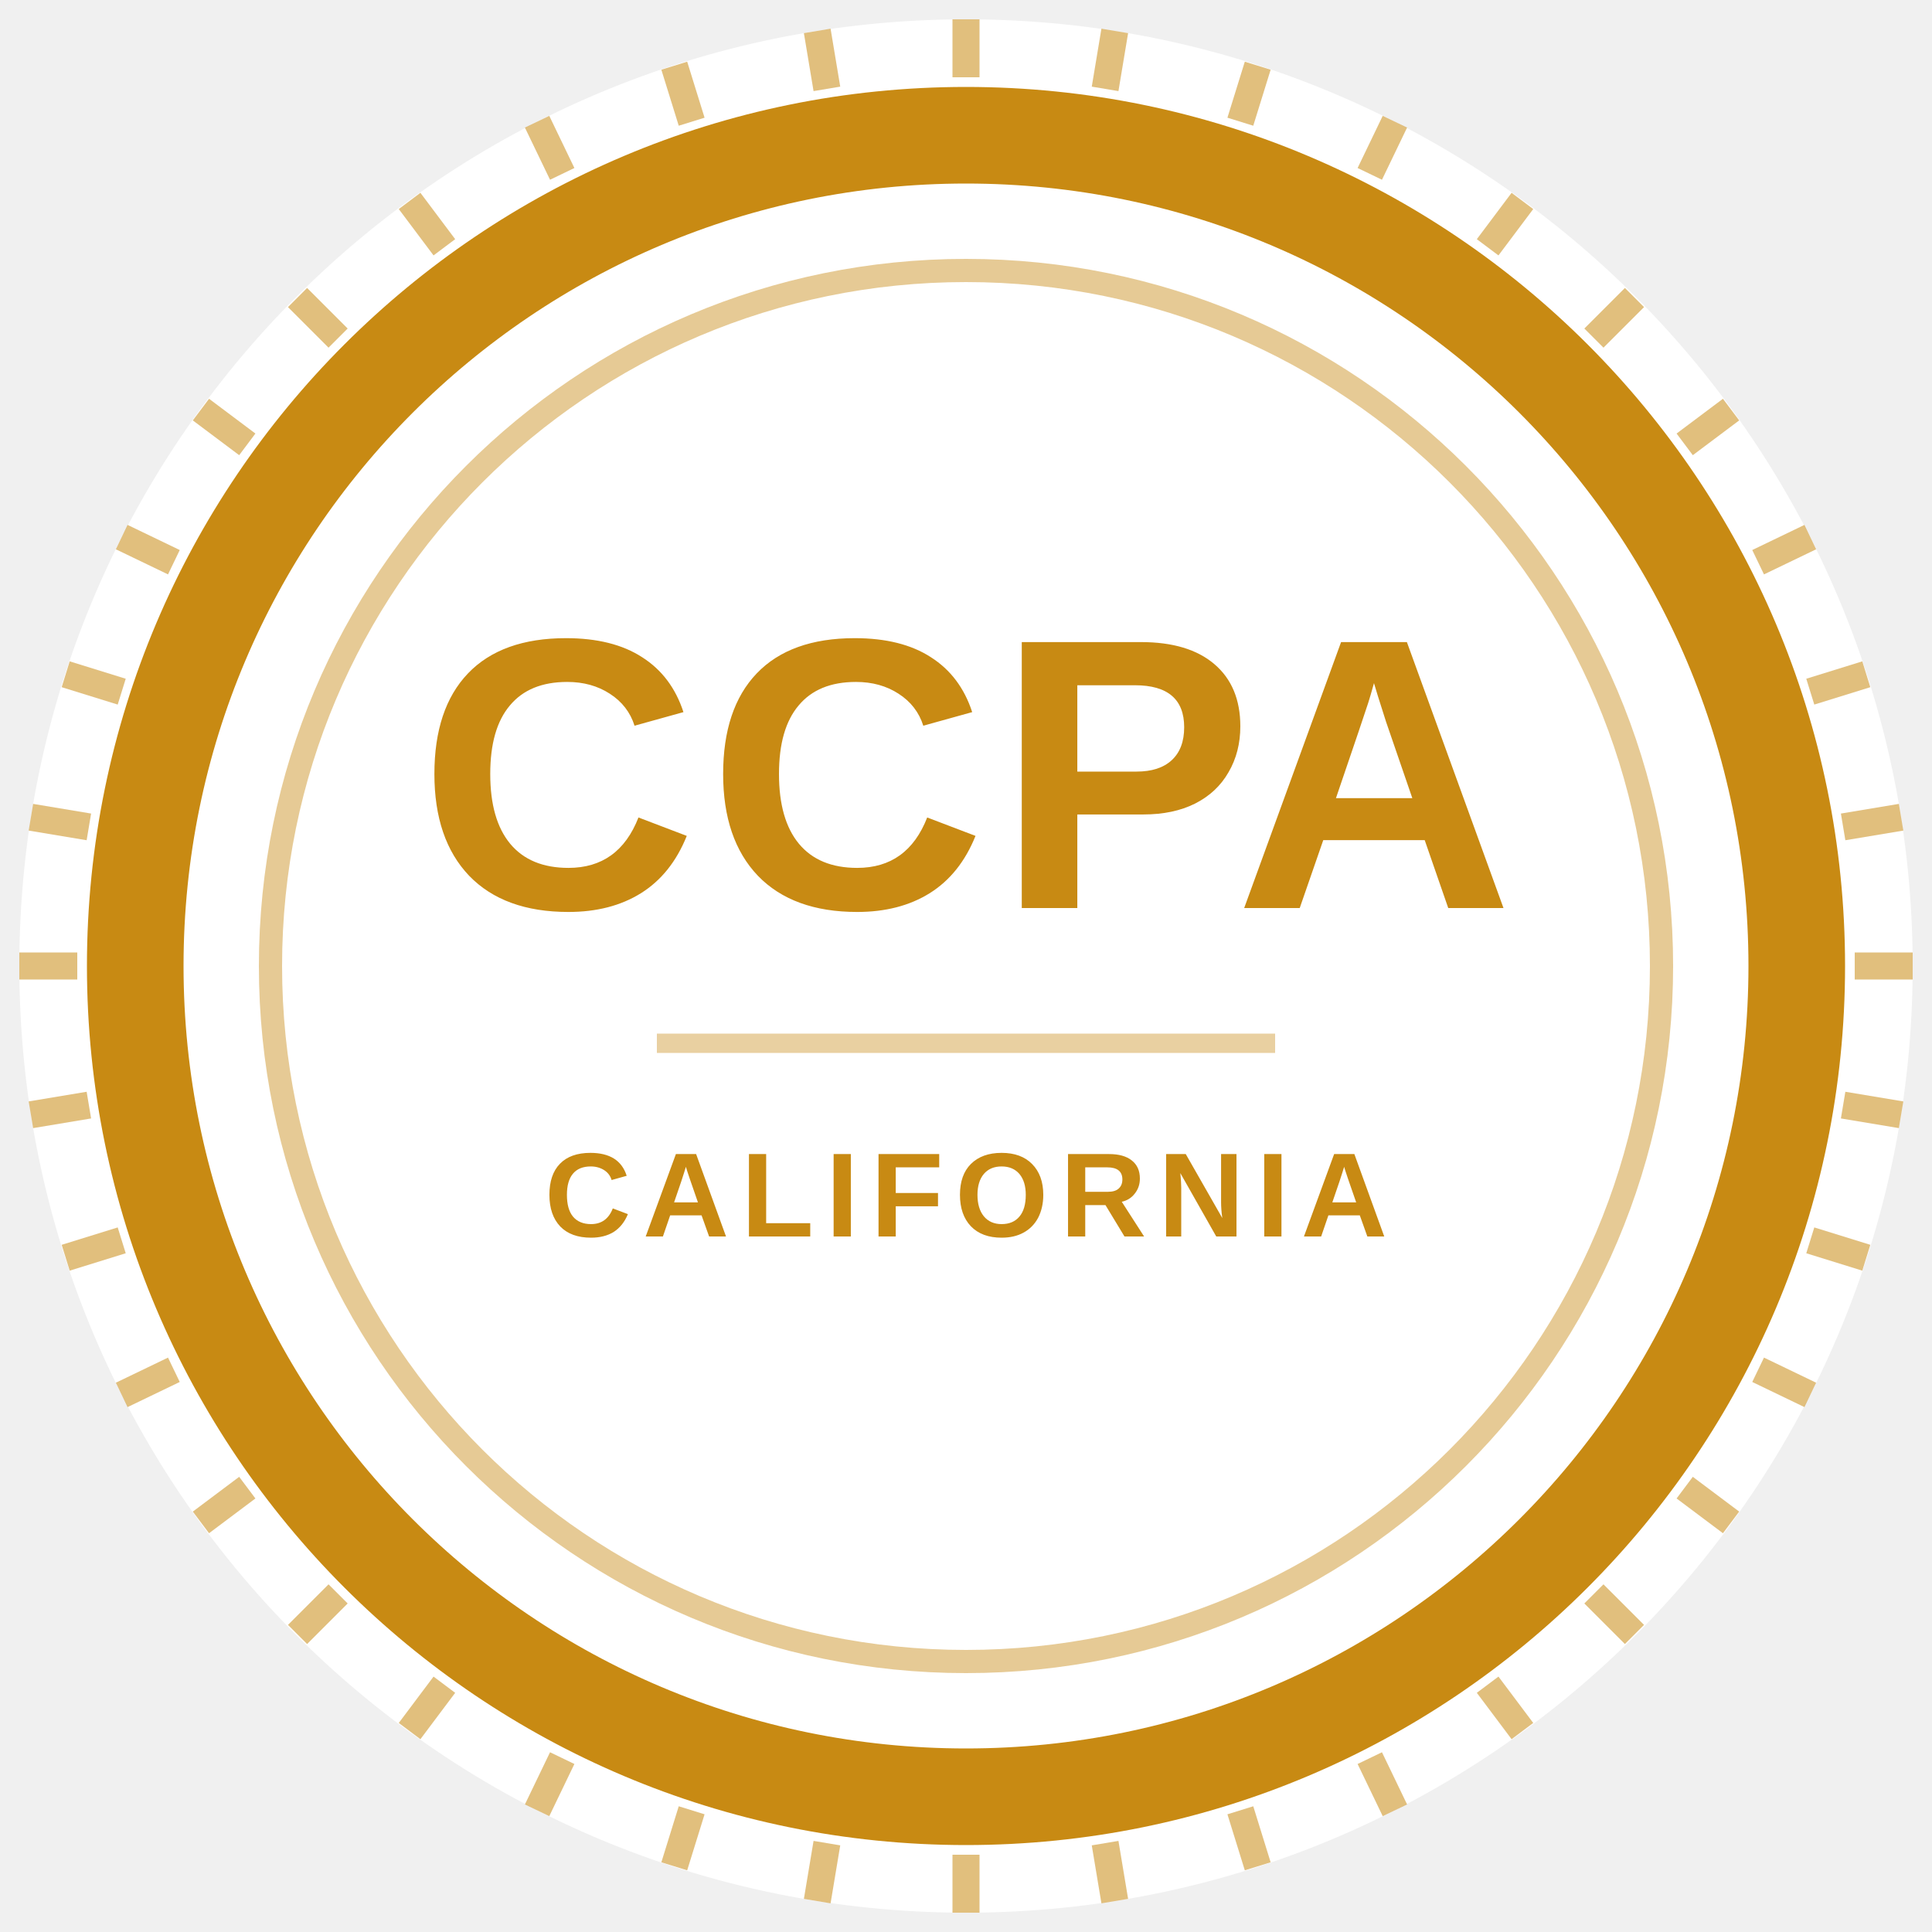
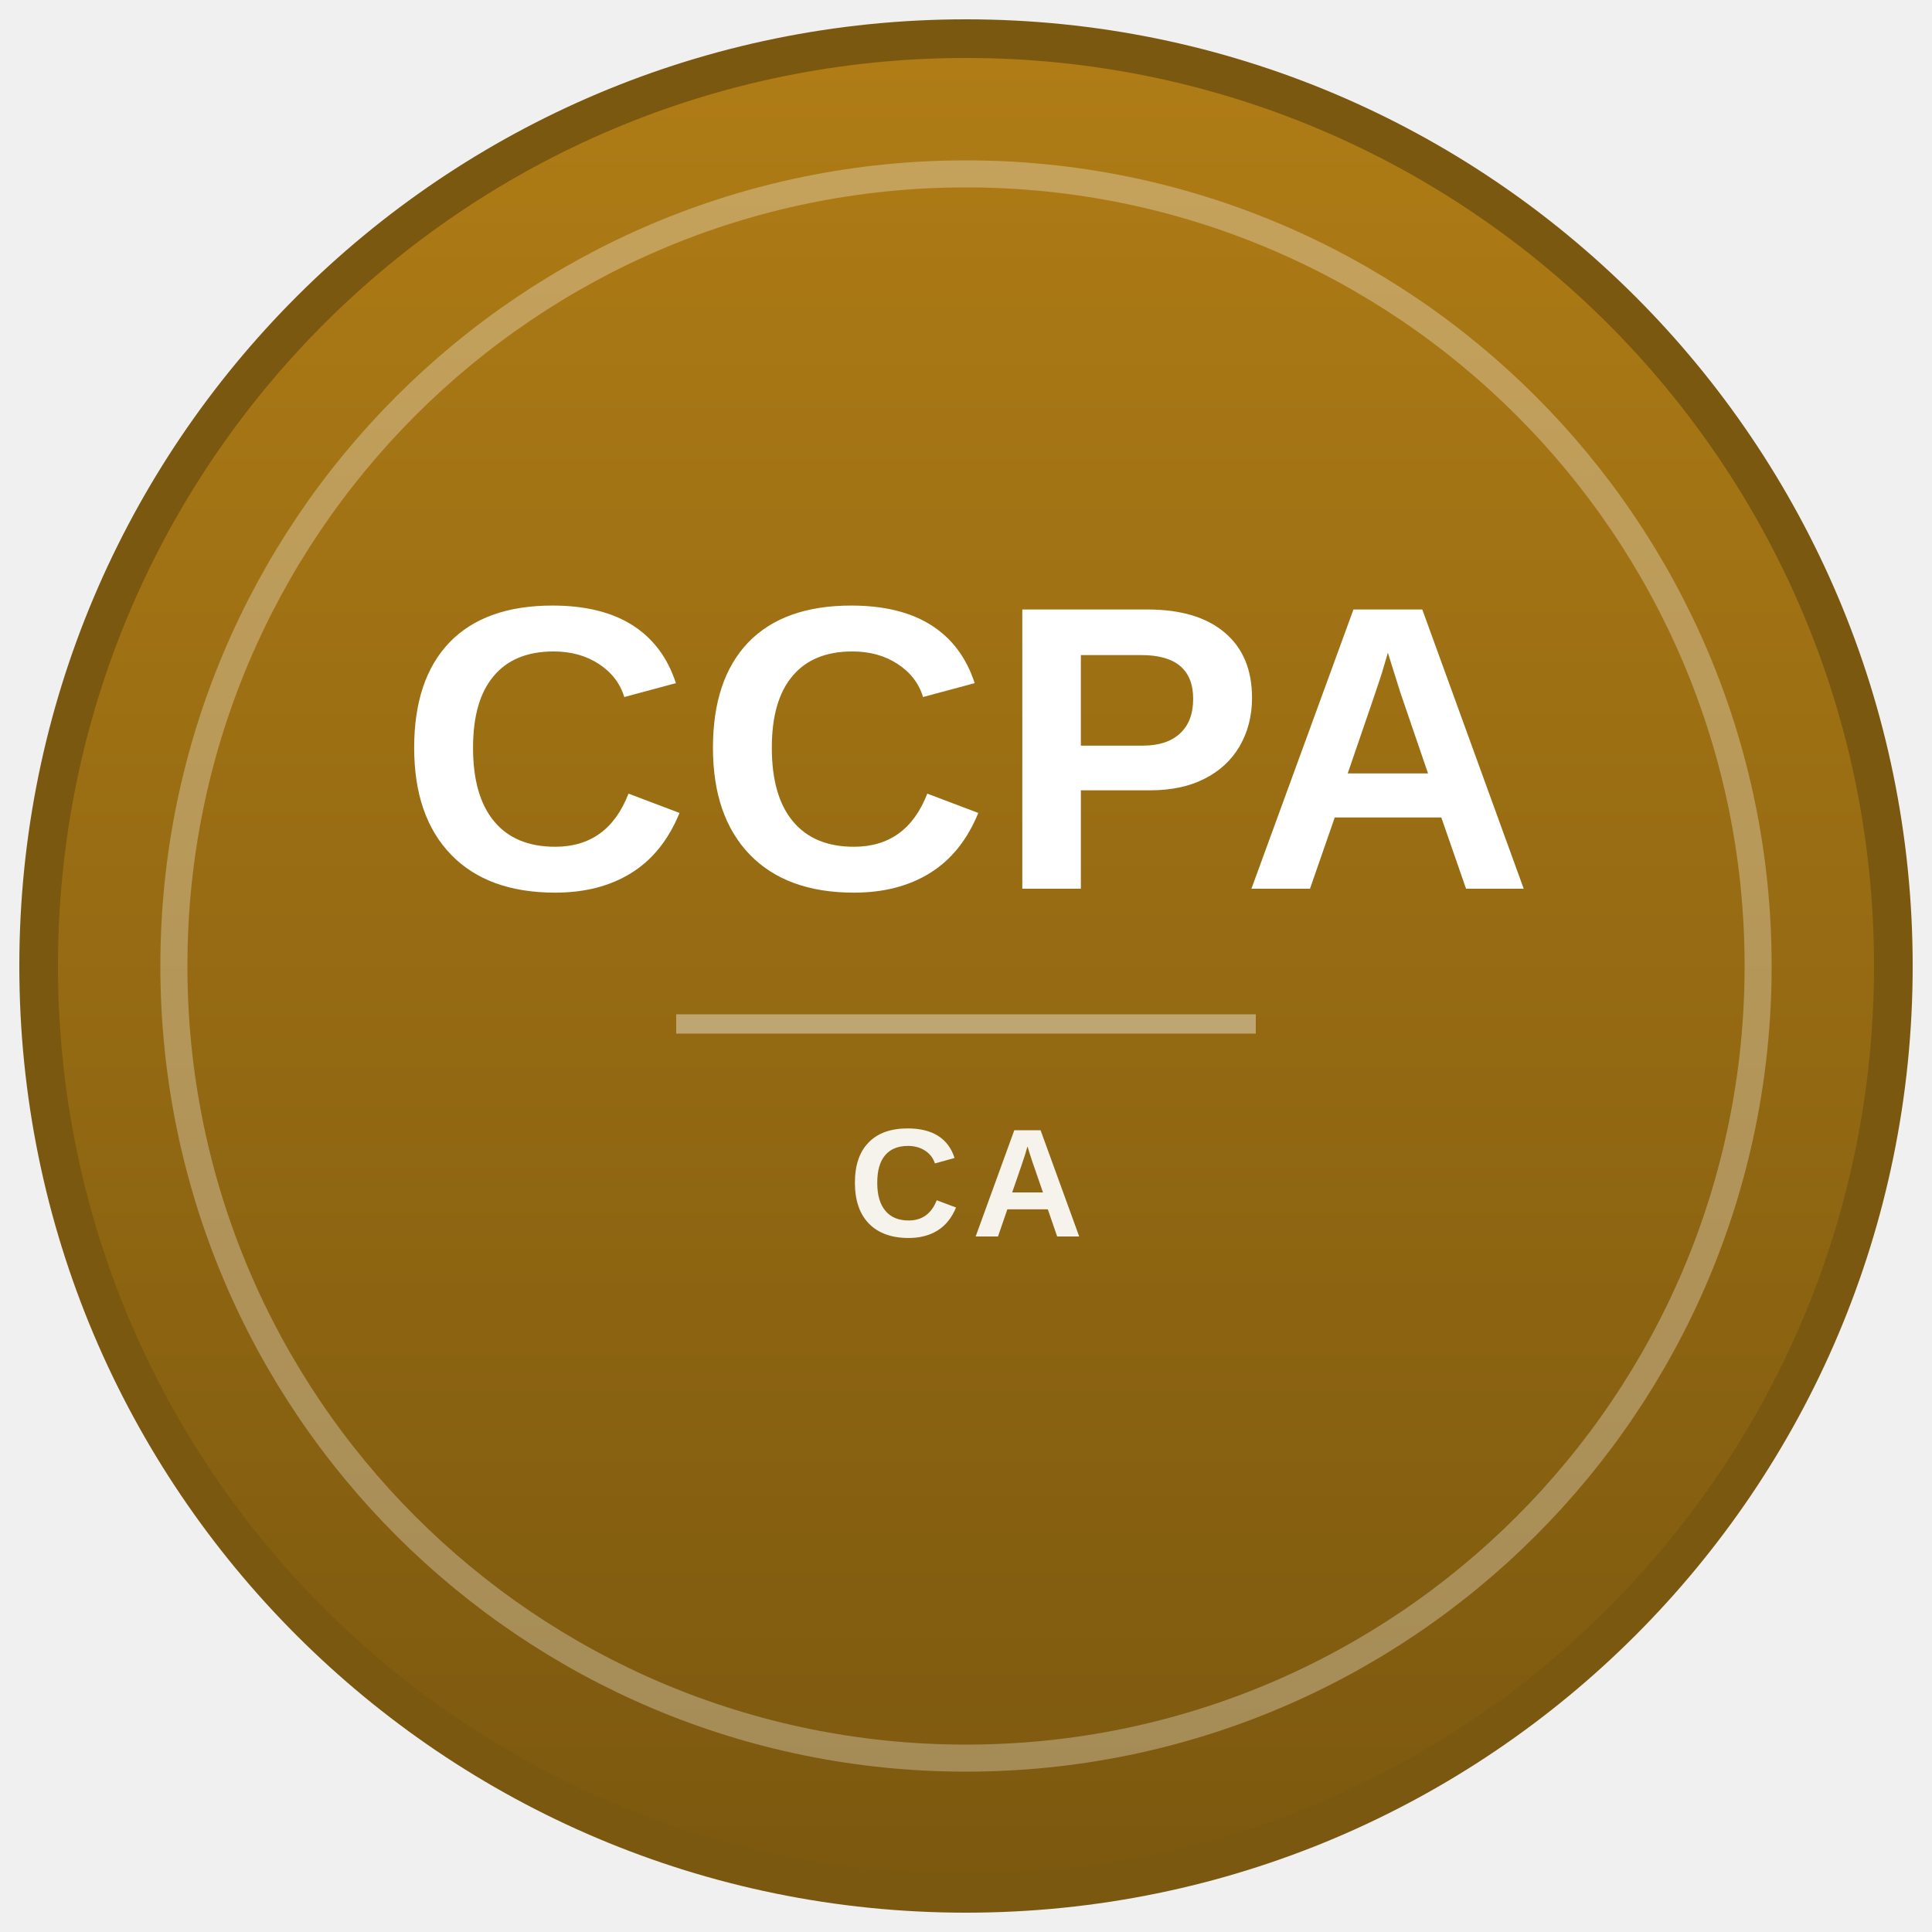
- <svg xmlns="http://www.w3.org/2000/svg" viewBox="0 0 100 100" role="img" aria-label="CCPA CALIFORNIA">
-   <circle cx="50" cy="50" r="49" fill="#ffffff" />
-   <circle cx="50" cy="50" r="43" fill="none" stroke="#c88a13" stroke-width="5" />
-   <circle cx="50" cy="50" r="36" fill="none" stroke="#c88a13" stroke-width="1.2" opacity="0.45" />
-   <line x1="96.0" y1="50.0" x2="99.0" y2="50.0" stroke="#c88a13" stroke-width="1.4" opacity="0.55" />
-   <line x1="95.4" y1="57.2" x2="98.4" y2="57.7" stroke="#c88a13" stroke-width="1.4" opacity="0.55" />
-   <line x1="93.7" y1="64.2" x2="96.6" y2="65.1" stroke="#c88a13" stroke-width="1.4" opacity="0.55" />
-   <line x1="91.0" y1="70.9" x2="93.7" y2="72.2" stroke="#c88a13" stroke-width="1.4" opacity="0.55" />
-   <line x1="87.2" y1="77.0" x2="89.6" y2="78.8" stroke="#c88a13" stroke-width="1.4" opacity="0.55" />
-   <line x1="82.5" y1="82.5" x2="84.6" y2="84.6" stroke="#c88a13" stroke-width="1.4" opacity="0.55" />
-   <line x1="77.0" y1="87.2" x2="78.8" y2="89.6" stroke="#c88a13" stroke-width="1.4" opacity="0.55" />
-   <line x1="70.9" y1="91.0" x2="72.2" y2="93.7" stroke="#c88a13" stroke-width="1.4" opacity="0.55" />
-   <line x1="64.2" y1="93.7" x2="65.1" y2="96.6" stroke="#c88a13" stroke-width="1.4" opacity="0.55" />
-   <line x1="57.2" y1="95.4" x2="57.7" y2="98.4" stroke="#c88a13" stroke-width="1.4" opacity="0.55" />
-   <line x1="50.0" y1="96.0" x2="50.0" y2="99.0" stroke="#c88a13" stroke-width="1.4" opacity="0.55" />
-   <line x1="42.8" y1="95.4" x2="42.3" y2="98.4" stroke="#c88a13" stroke-width="1.4" opacity="0.55" />
-   <line x1="35.8" y1="93.7" x2="34.9" y2="96.6" stroke="#c88a13" stroke-width="1.4" opacity="0.55" />
-   <line x1="29.1" y1="91.0" x2="27.8" y2="93.7" stroke="#c88a13" stroke-width="1.4" opacity="0.55" />
-   <line x1="23.0" y1="87.2" x2="21.2" y2="89.6" stroke="#c88a13" stroke-width="1.4" opacity="0.55" />
-   <line x1="17.5" y1="82.5" x2="15.4" y2="84.6" stroke="#c88a13" stroke-width="1.4" opacity="0.55" />
-   <line x1="12.8" y1="77.0" x2="10.4" y2="78.8" stroke="#c88a13" stroke-width="1.4" opacity="0.55" />
-   <line x1="9.0" y1="70.9" x2="6.3" y2="72.2" stroke="#c88a13" stroke-width="1.4" opacity="0.55" />
-   <line x1="6.3" y1="64.2" x2="3.4" y2="65.1" stroke="#c88a13" stroke-width="1.4" opacity="0.55" />
-   <line x1="4.6" y1="57.2" x2="1.6" y2="57.7" stroke="#c88a13" stroke-width="1.4" opacity="0.55" />
-   <line x1="4.0" y1="50.0" x2="1.0" y2="50.0" stroke="#c88a13" stroke-width="1.4" opacity="0.55" />
-   <line x1="4.6" y1="42.8" x2="1.6" y2="42.3" stroke="#c88a13" stroke-width="1.4" opacity="0.55" />
-   <line x1="6.3" y1="35.8" x2="3.4" y2="34.9" stroke="#c88a13" stroke-width="1.4" opacity="0.55" />
-   <line x1="9.0" y1="29.1" x2="6.3" y2="27.8" stroke="#c88a13" stroke-width="1.4" opacity="0.55" />
-   <line x1="12.8" y1="23.0" x2="10.4" y2="21.2" stroke="#c88a13" stroke-width="1.4" opacity="0.55" />
-   <line x1="17.5" y1="17.5" x2="15.4" y2="15.4" stroke="#c88a13" stroke-width="1.4" opacity="0.55" />
-   <line x1="23.0" y1="12.8" x2="21.2" y2="10.4" stroke="#c88a13" stroke-width="1.4" opacity="0.55" />
-   <line x1="29.1" y1="9.0" x2="27.8" y2="6.3" stroke="#c88a13" stroke-width="1.4" opacity="0.55" />
-   <line x1="35.8" y1="6.3" x2="34.9" y2="3.4" stroke="#c88a13" stroke-width="1.4" opacity="0.55" />
-   <line x1="42.8" y1="4.6" x2="42.3" y2="1.6" stroke="#c88a13" stroke-width="1.4" opacity="0.55" />
-   <line x1="50.0" y1="4.0" x2="50.0" y2="1.0" stroke="#c88a13" stroke-width="1.4" opacity="0.55" />
-   <line x1="57.2" y1="4.6" x2="57.7" y2="1.6" stroke="#c88a13" stroke-width="1.4" opacity="0.55" />
-   <line x1="64.2" y1="6.3" x2="65.1" y2="3.4" stroke="#c88a13" stroke-width="1.4" opacity="0.55" />
-   <line x1="70.9" y1="9.0" x2="72.2" y2="6.3" stroke="#c88a13" stroke-width="1.4" opacity="0.55" />
-   <line x1="77.0" y1="12.8" x2="78.8" y2="10.4" stroke="#c88a13" stroke-width="1.4" opacity="0.55" />
-   <line x1="82.5" y1="17.5" x2="84.6" y2="15.4" stroke="#c88a13" stroke-width="1.4" opacity="0.55" />
-   <line x1="87.2" y1="23.0" x2="89.6" y2="21.2" stroke="#c88a13" stroke-width="1.4" opacity="0.55" />
-   <line x1="91.0" y1="29.1" x2="93.7" y2="27.8" stroke="#c88a13" stroke-width="1.4" opacity="0.55" />
-   <line x1="93.7" y1="35.8" x2="96.6" y2="34.9" stroke="#c88a13" stroke-width="1.4" opacity="0.55" />
-   <line x1="95.4" y1="42.8" x2="98.4" y2="42.3" stroke="#c88a13" stroke-width="1.4" opacity="0.55" />
-   <text x="50" y="47" text-anchor="middle" font-family="'Figtree',Arial,sans-serif" font-weight="800" font-size="20" fill="#c88a13" letter-spacing="0.5">CCPA</text>
-   <line x1="34" y1="54" x2="66" y2="54" stroke="#c88a13" stroke-width="1" opacity="0.4" />
-   <text x="50" y="64" text-anchor="middle" font-family="'Figtree',Arial,sans-serif" font-weight="700" font-size="6.2" fill="#c88a13" letter-spacing="0.6">CALIFORNIA</text>
+ <svg xmlns="http://www.w3.org/2000/svg" viewBox="0 0 100 100" role="img" aria-label="CCPA CA">
+   <defs>
+     <linearGradient id="g" x1="0" y1="0" x2="0" y2="1">
+       <stop offset="0" stop-color="#b07d16" />
+       <stop offset="1" stop-color="#7b580f" />
+     </linearGradient>
+   </defs>
+   <circle cx="50" cy="50" r="48" fill="url(#g)" />
+   <circle cx="50" cy="50" r="48" fill="none" stroke="#7b580f" stroke-width="2" />
+   <circle cx="50" cy="50" r="41" fill="none" stroke="#ffffff" stroke-opacity="0.30" stroke-width="1.4" />
+   <text x="50" y="46" text-anchor="middle" font-family="'Figtree',Arial,sans-serif" font-weight="800" font-size="21" fill="#ffffff" letter-spacing="0.3">CCPA</text>
+   <line x1="35" y1="53" x2="65" y2="53" stroke="#ffffff" stroke-opacity="0.4" stroke-width="1" />
+   <text x="50" y="64" text-anchor="middle" font-family="'Figtree',Arial,sans-serif" font-weight="700" font-size="8" fill="#ffffff" fill-opacity="0.92" letter-spacing="0.6">CA</text>
</svg>
